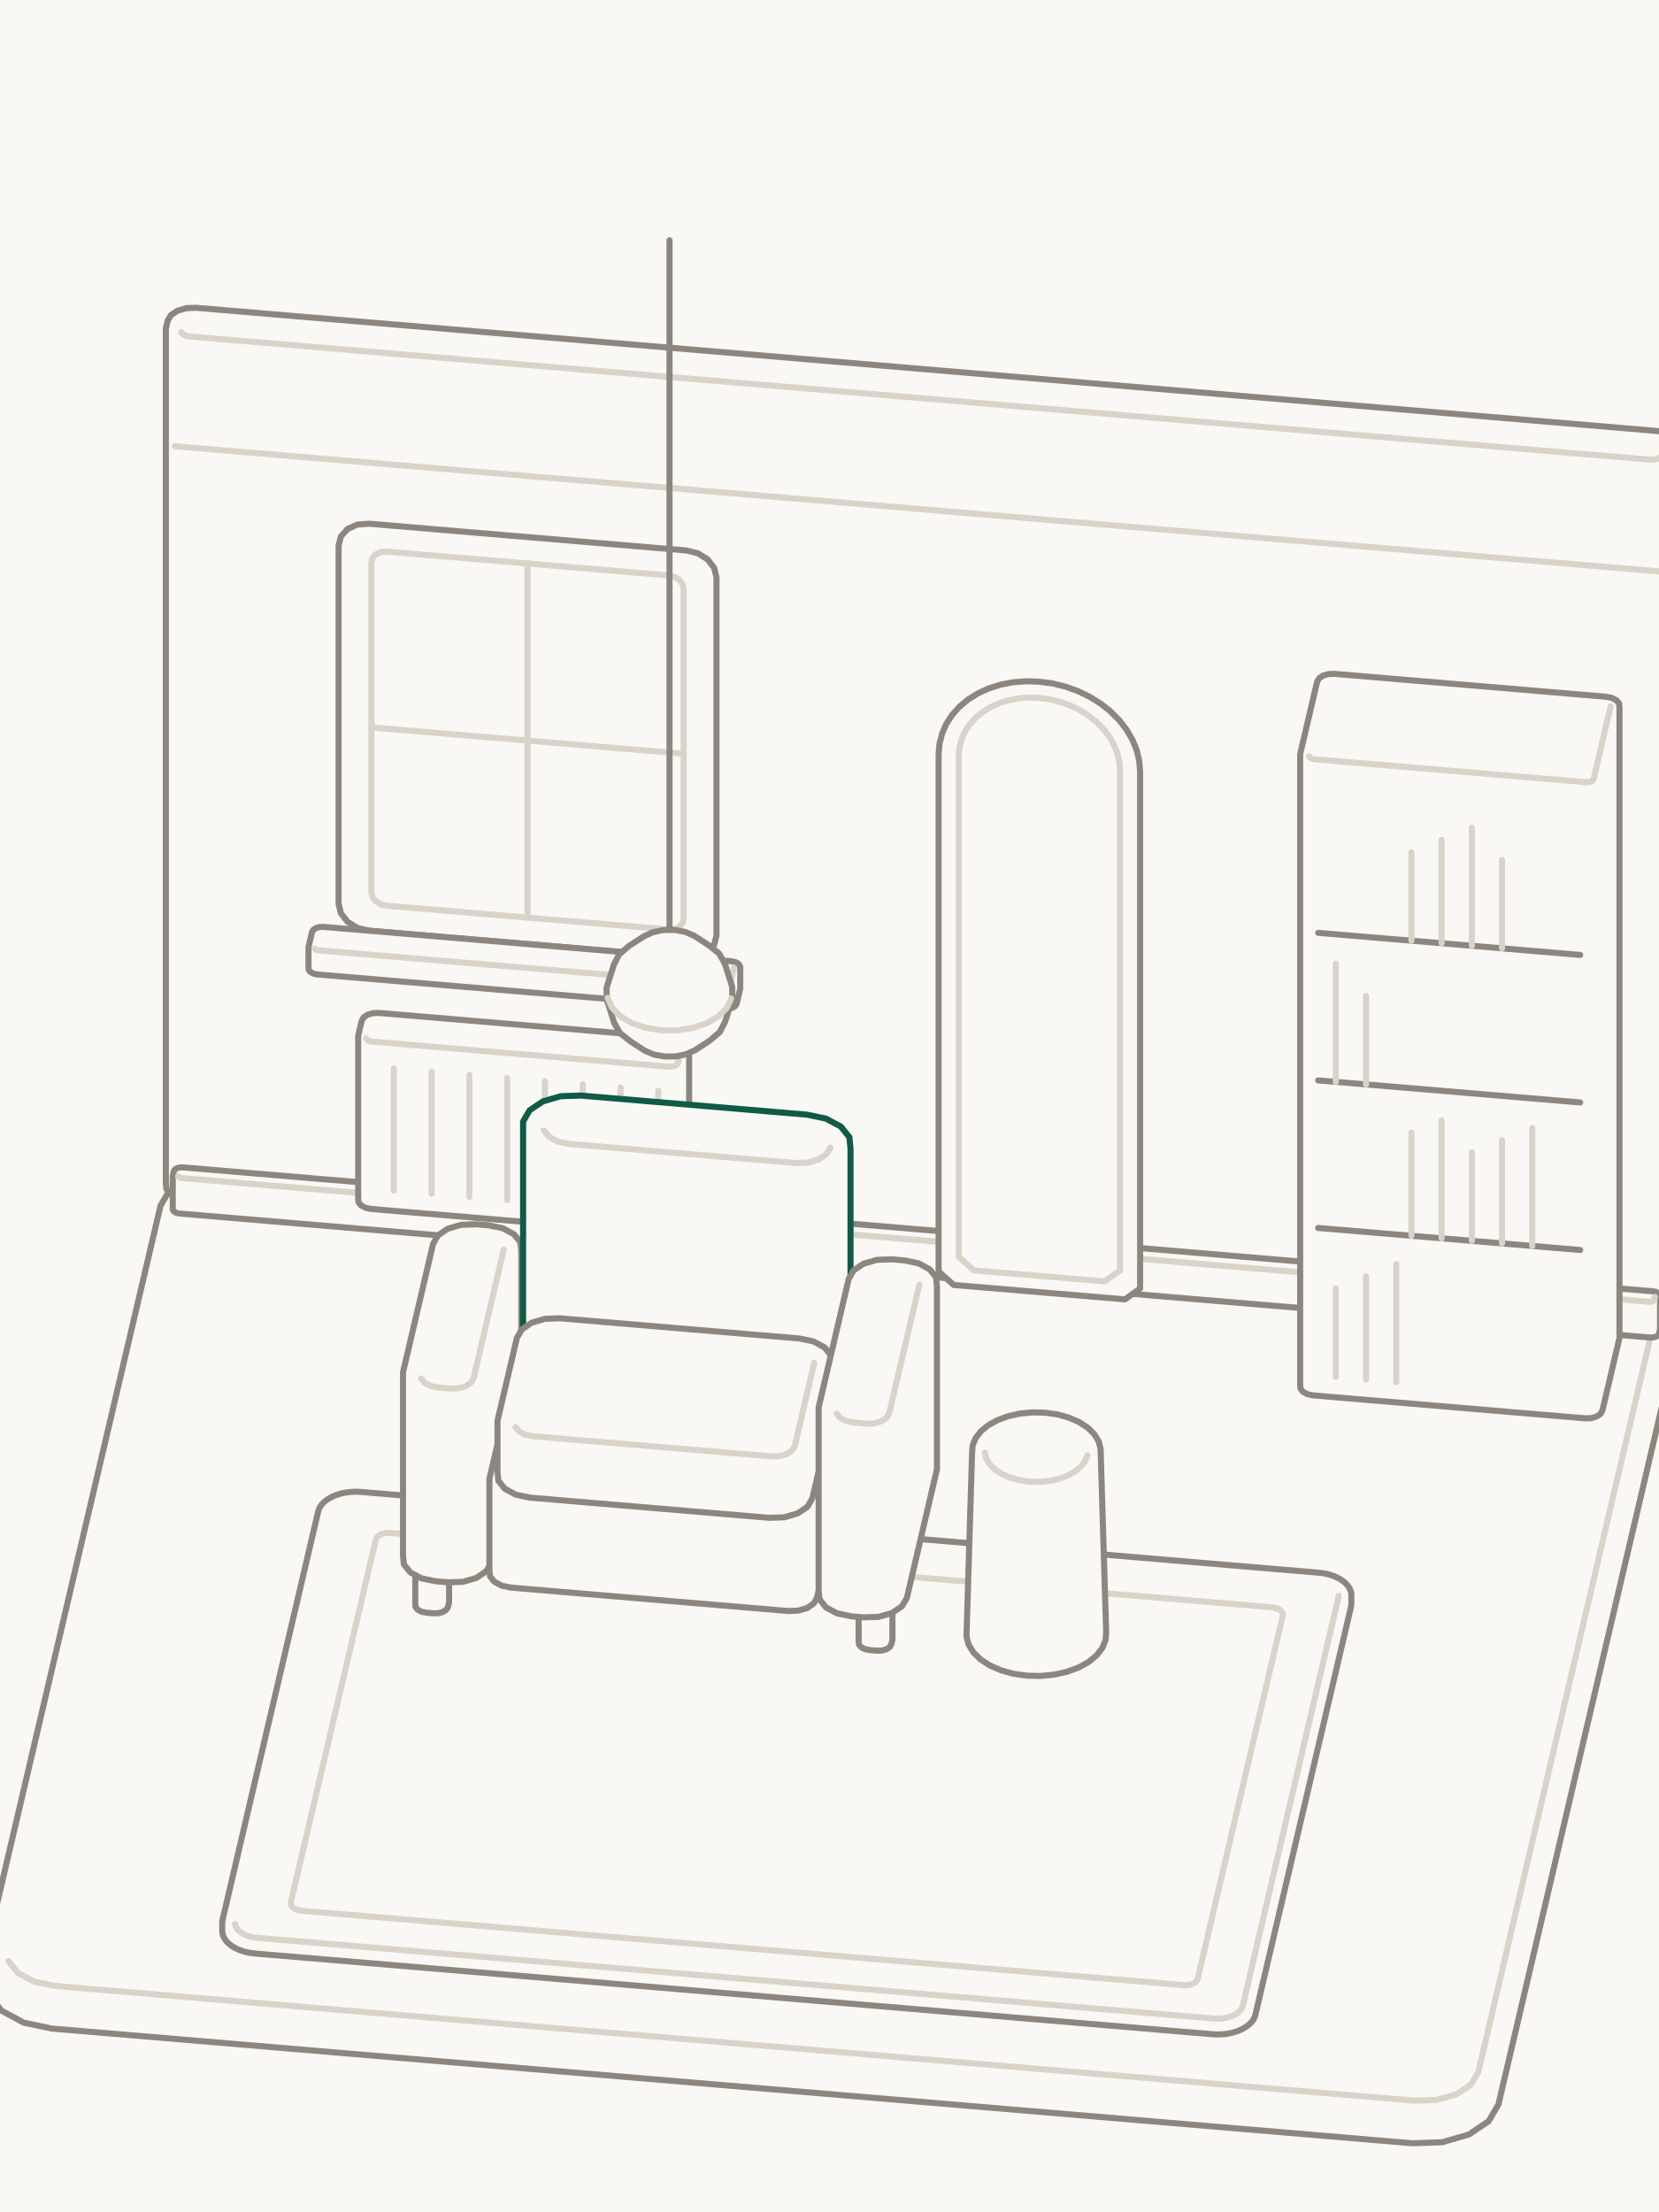
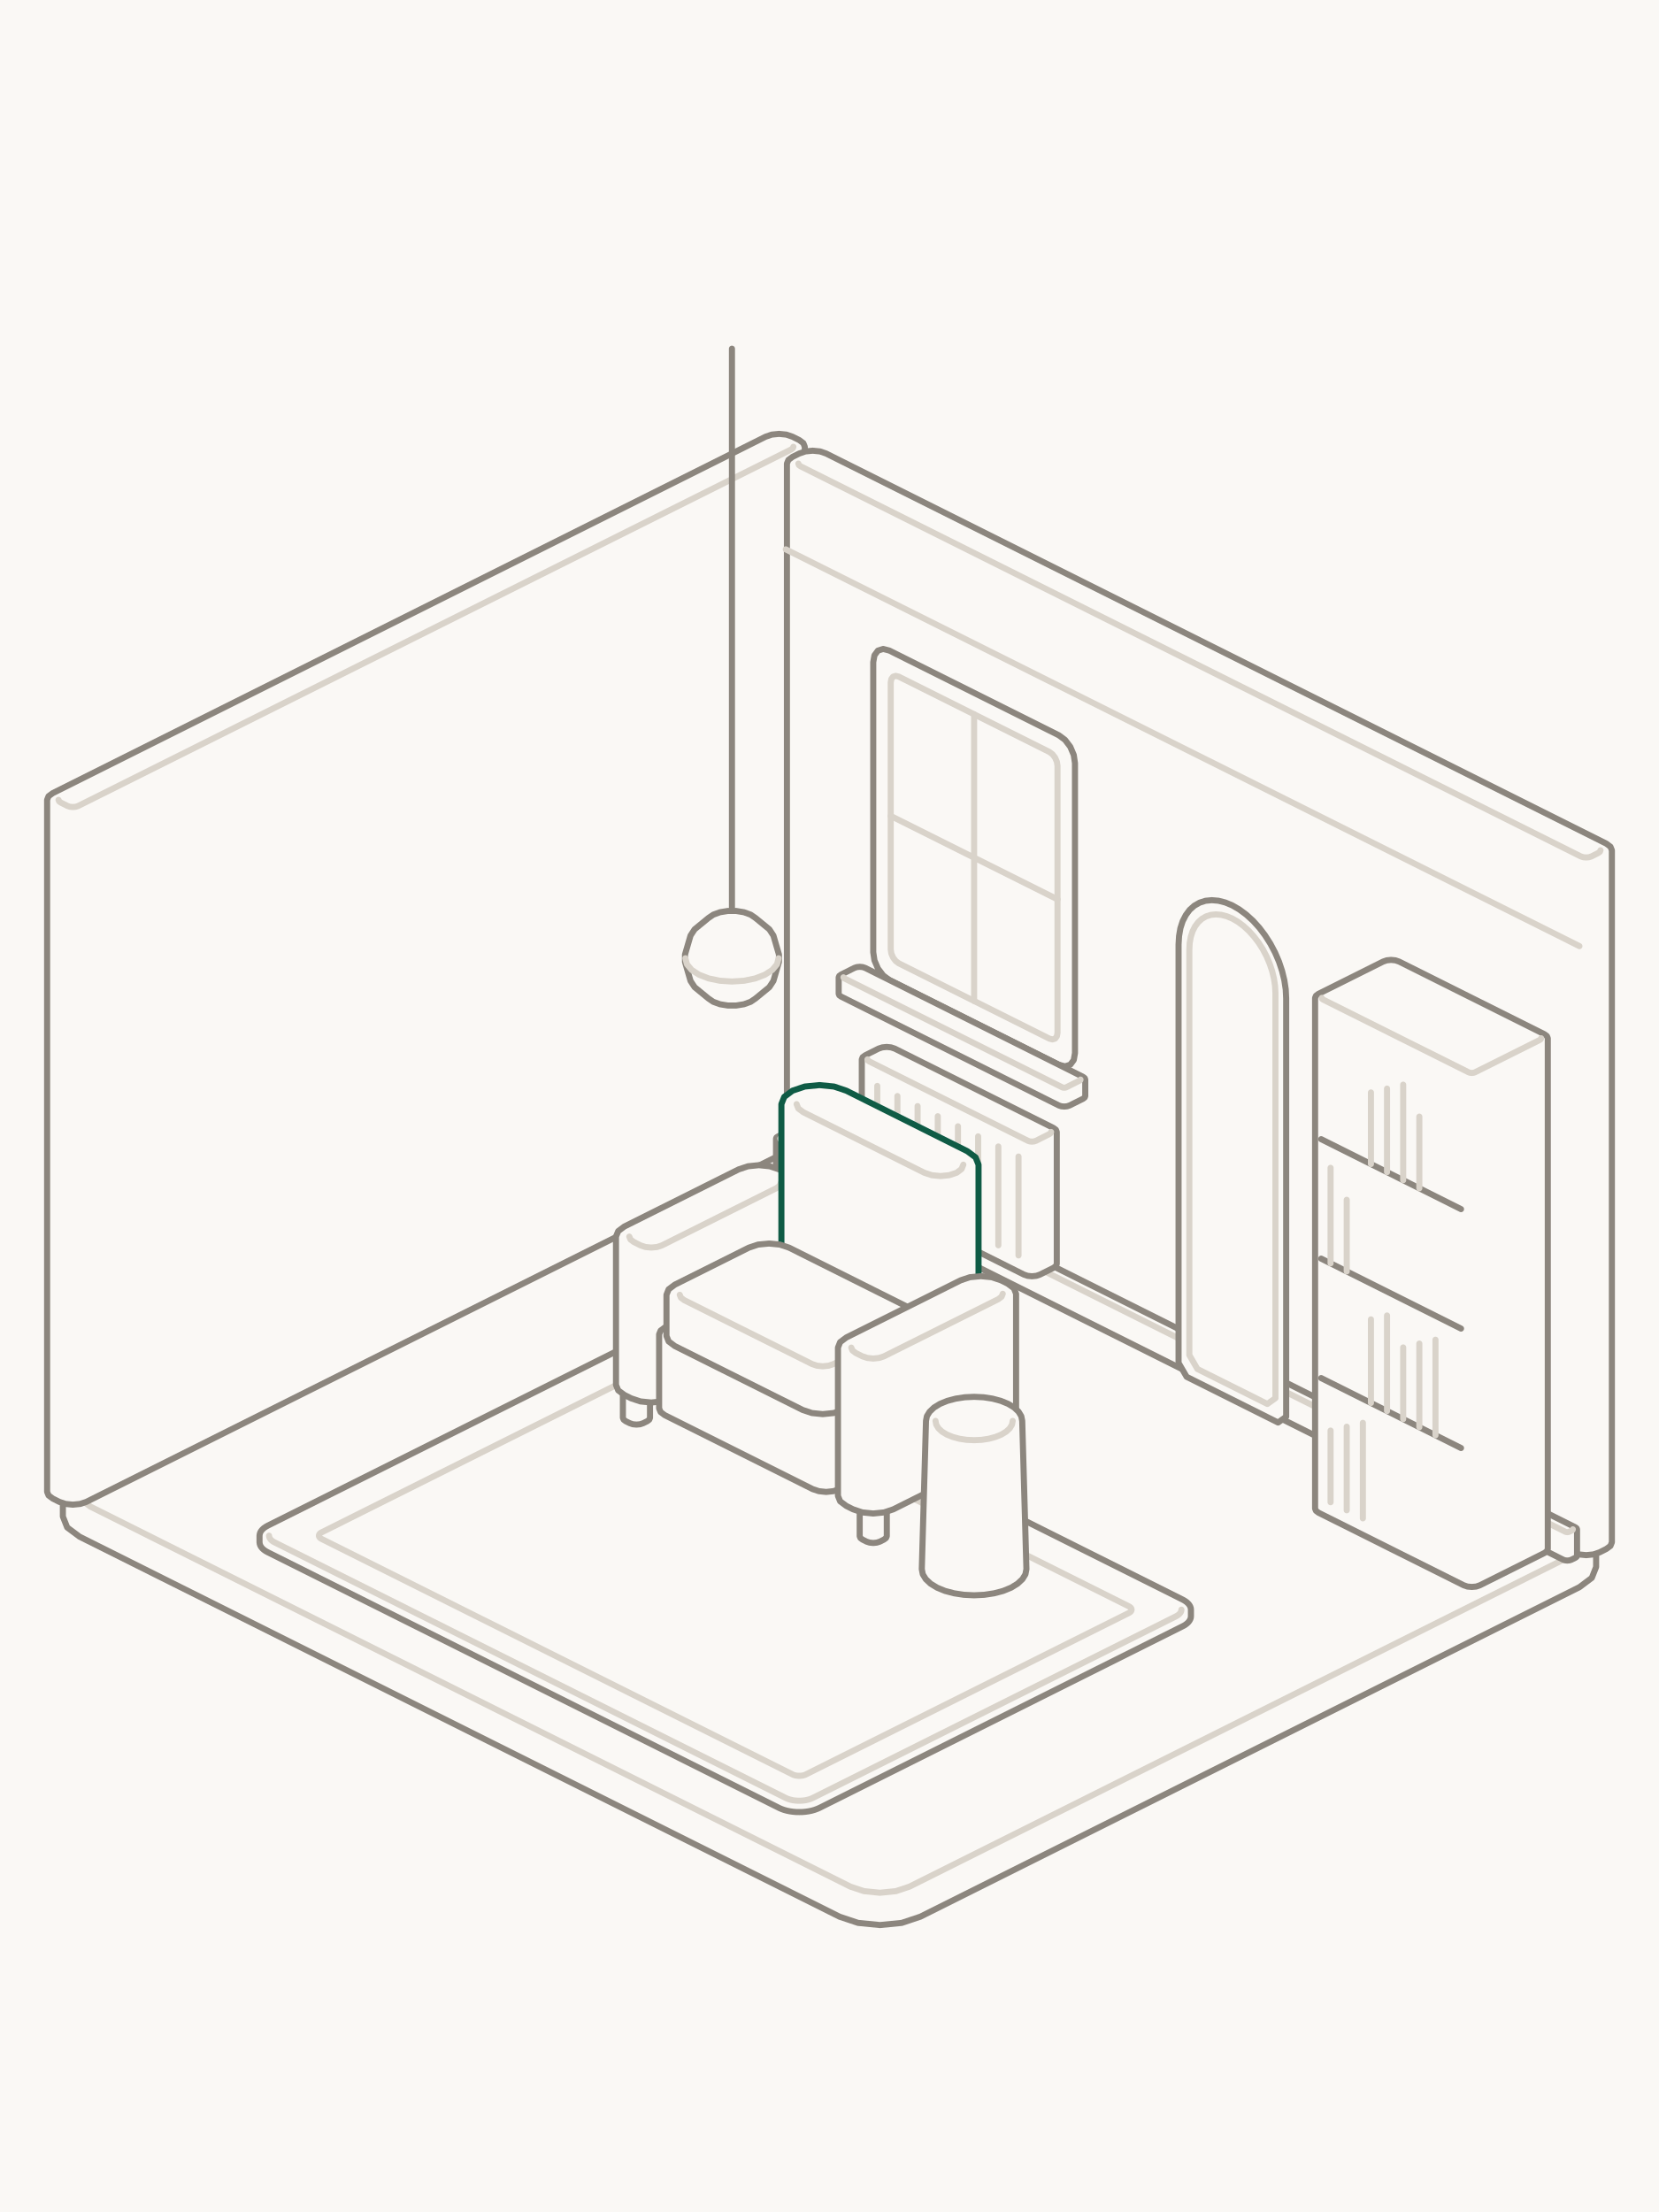
<svg xmlns="http://www.w3.org/2000/svg" viewBox="0 0 300 400" width="300" height="400">
  <rect width="300" height="400" fill="#FAF8F5" />
  <g stroke-width="1.1" stroke-linejoin="round" stroke-linecap="round">
-     <path d="M-2.34 351.96L29.03 218.03L30.8 214.98L34.39 212.57L39.24 211.17L44.61 210.99L290.6 231.73L295.68 232.79L299.7 234.95L302.04 237.86L302.34 241.08L302.34 246.6L270.97 380.53L269.2 383.58L265.61 385.99L260.76 387.39L255.39 387.57L9.4 366.83L4.32 365.77L0.3 363.61L-2.04 360.7L-2.34 357.48Z" fill="#FAF8F5" stroke="#8C867E" />
-     <path d="M298.7 240.77L267.33 374.7L266.03 376.93L263.4 378.7L259.84 379.73L255.9 379.87L9.92 359.12L6.19 358.34L3.24 356.76L1.53 354.63" fill="none" stroke="#D9D3CA" />
-     <path d="M29.99 59.37L30.31 58.01L30.9 56.99L32.1 56.19L33.71 55.72L35.5 55.66L299.71 77.94L301.4 78.29L302.74 79.01L303.52 79.98L303.62 81.06L303.62 235.62L303.3 236.98L302.71 238L301.52 238.8L299.9 239.27L298.11 239.33L33.9 217.05L32.21 216.7L30.87 215.98L30.09 215.01L29.99 213.93Z" fill="#FAF8F5" stroke="#8C867E" />
-     <path d="M300.89 80.82L300.57 82.19L300.33 82.6L299.85 82.92L299.21 83.11L298.49 83.13L34.29 60.85L33.61 60.71L33.07 60.42L32.76 60.04" fill="none" stroke="#D9D3CA" />
-     <path d="M31.63 80.7L300.38 103.36" fill="none" stroke="#D9D3CA" />
-     <path d="M31.24 212.61L31.43 211.79L31.61 211.49L31.97 211.25L32.45 211.11L32.99 211.09L299.02 233.52L299.53 233.63L299.93 233.84L300.16 234.13L300.19 234.45L300.19 240.34L300 241.16L299.82 241.47L299.46 241.71L298.98 241.85L298.44 241.87L32.42 219.44L31.91 219.33L31.51 219.11L31.27 218.82L31.24 218.5Z" fill="#FAF8F5" stroke="#8C867E" />
-     <path d="M299.25 234.51L299.12 235.06L299.03 235.21L298.85 235.33L298.61 235.4L298.34 235.41L32.77 213.02L32.52 212.97L32.32 212.86L32.2 212.71" fill="none" stroke="#D9D3CA" />
-     <path d="M129.56 104.41L129.15 102.69L127.96 101.16L126.19 100.05L124.1 99.54L66.7 94.7L64.61 94.86L62.84 95.67L61.65 97L61.23 98.65L61.23 163.42L61.65 165.15L62.84 166.68L64.61 167.79L66.7 168.3L124.1 173.14L126.19 172.98L127.96 172.17L129.15 170.84L129.56 169.18Z" fill="#FAF8F5" stroke="#8C867E" />
-     <path d="M123.64 106.49L123.43 105.63L122.84 104.86L121.95 104.31L120.91 104.05L69.89 99.75L68.84 99.83L67.96 100.23L67.36 100.9L67.16 101.73L67.16 161.34L67.36 162.21L67.96 162.97L68.84 163.53L69.89 163.78L120.91 168.08L121.95 168L122.84 167.6L123.43 166.93L123.64 166.11Z" fill="none" stroke="#D9D3CA" />
-     <path d="M95.4 165.93L95.4 101.9M67.16 131.54L123.64 136.3" fill="none" stroke="#D9D3CA" />
-     <path d="M55.78 171.28L56.42 168.55L56.66 168.14L57.14 167.82L57.78 167.63L58.5 167.61L132.3 173.83L132.97 173.97L133.51 174.26L133.82 174.65L133.86 175.08L133.86 178.76L133.22 181.49L132.99 181.9L132.51 182.22L131.86 182.4L131.14 182.43L57.35 176.21L56.67 176.06L56.14 175.78L55.82 175.39L55.78 174.96Z" fill="#FAF8F5" stroke="#8C867E" />
-     <path d="M132.72 174.98L132.08 177.71L131.99 177.87L131.82 177.99L131.57 178.06L131.3 178.07L57.51 171.84L57.25 171.79L57.05 171.68L56.94 171.54" fill="none" stroke="#D9D3CA" />
-     <path d="M64.77 187.31L65.41 184.58L65.76 183.97L66.48 183.49L67.45 183.21L68.52 183.17L122.27 187.7L123.29 187.92L124.09 188.35L124.56 188.93L124.62 189.57L124.62 219.01L123.98 221.75L123.63 222.36L122.91 222.84L121.94 223.12L120.87 223.16L67.11 218.62L66.1 218.41L65.29 217.98L64.83 217.4L64.77 216.75Z" fill="#FAF8F5" stroke="#8C867E" />
-     <path d="M123.26 189.46L122.62 192.19L122.44 192.5L122.08 192.74L121.6 192.88L121.06 192.9L67.31 188.36L66.8 188.26L66.4 188.04L66.16 187.75" fill="none" stroke="#D9D3CA" />
-     <path d="M71.21 215.29L71.21 193.21M78.05 215.87L78.05 193.79M84.88 216.44L84.88 194.36M91.71 217.02L91.71 194.94M98.55 217.59L98.55 195.51M105.38 218.17L105.38 196.09M112.21 218.75L112.21 196.67M119.04 219.32L119.04 197.24" fill="none" stroke="#D9D3CA" />
-     <path d="M172.46 232.36L203.44 234.97L206.17 232.99L206.17 139.52L206.01 137.59L205.55 135.66L204.78 133.77L203.73 131.96L202.4 130.24L200.83 128.66L199.04 127.24L197.06 126.01L194.92 124.97L192.66 124.16L190.33 123.59L187.95 123.27L185.57 123.19L183.23 123.37L180.98 123.8L178.84 124.47L176.86 125.37L175.06 126.49L173.49 127.81L172.17 129.29L171.11 130.93L170.35 132.69L169.88 134.54L169.73 136.45L169.73 229.92Z" fill="#FAF8F5" stroke="#8C867E" />
-     <path d="M176.11 229.72L199.79 231.72L202.53 229.74L202.53 139.21L202.4 137.67L202.03 136.12L201.42 134.61L200.57 133.16L199.51 131.79L198.26 130.53L196.82 129.39L195.24 128.4L193.53 127.58L191.72 126.93L189.85 126.47L187.95 126.21L186.05 126.15L184.18 126.29L182.37 126.64L180.66 127.17L179.08 127.89L177.64 128.79L176.38 129.84L175.32 131.03L174.48 132.34L173.87 133.75L173.5 135.23L173.37 136.76L173.37 227.28Z" fill="none" stroke="#D9D3CA" />
-     <path d="M235.11 136.38L238.18 123.26L238.54 122.65L239.26 122.17L240.23 121.89L241.3 121.85L290.5 126L291.51 126.22L292.32 126.65L292.79 127.23L292.85 127.87L292.85 241.95L289.77 255.07L289.42 255.68L288.7 256.16L287.73 256.45L286.66 256.48L237.46 252.33L236.44 252.12L235.64 251.69L235.17 251.11L235.11 250.46Z" fill="#FAF8F5" stroke="#8C867E" />
-     <path d="M291.25 127.74L288.18 140.86L288.03 141.11L287.73 141.31L287.33 141.43L286.88 141.45L237.68 137.3L237.26 137.21L236.93 137.03L236.73 136.79" fill="none" stroke="#D9D3CA" />
-     <path d="M238.37 222.05L285.75 226.04M238.37 195.37L285.75 199.36M238.37 168.69L285.75 172.68" fill="none" stroke="#8C867E" />
-     <path d="M241.56 249L241.56 232.99M247.03 249.46L247.03 230.78M252.49 249.92L252.49 228.58M255.23 223.47L255.23 204.8M260.69 223.93L260.69 202.59M266.16 224.39L266.16 208.39M271.62 224.85L271.62 206.18M277.09 225.32L277.09 203.97M241.56 195.64L241.56 174.29M247.03 196.1L247.03 180.09M255.23 170.11L255.23 154.1M260.69 170.57L260.69 151.9M266.16 171.03L266.16 149.69M271.62 171.49L271.62 155.49" fill="none" stroke="#D9D3CA" />
-     <path d="M40.19 347.57L40.26 347.11L57.54 273.32L57.69 272.86L57.93 272.42L58.24 271.99L58.63 271.59L59.1 271.22L59.63 270.89L60.22 270.59L60.86 270.33L61.55 270.11L62.27 269.95L63.02 269.83L63.79 269.77L64.56 269.75L65.33 269.79L238.43 284.39L239.19 284.48L239.93 284.62L240.64 284.81L241.3 285.04L241.92 285.32L242.48 285.64L242.98 286L243.41 286.38L243.77 286.8L244.05 287.23L244.24 287.68L244.35 288.14L244.37 288.6L244.37 290.07L244.31 290.54L227.02 364.33L226.87 364.79L226.64 365.23L226.32 365.65L225.93 366.05L225.46 366.42L224.93 366.76L224.34 367.06L223.7 367.32L223.01 367.53L222.29 367.7L221.54 367.82L220.77 367.88L220 367.89L219.23 367.85L46.13 353.26L45.37 353.17L44.63 353.03L43.93 352.84L43.26 352.6L42.64 352.32L42.08 352L41.58 351.65L41.15 351.26L40.79 350.85L40.52 350.42L40.32 349.97L40.21 349.51L40.19 349.05Z" fill="#FAF8F5" stroke="#8C867E" />
-     <path d="M242.07 288.56L242.03 288.87L224.74 362.67L224.64 362.97L224.49 363.27L224.28 363.55L224.01 363.82L223.7 364.06L223.35 364.29L222.96 364.49L222.53 364.66L222.07 364.8L221.59 364.91L221.09 364.99L220.58 365.03L220.06 365.04L219.55 365.02L46.45 350.42L45.94 350.36L45.45 350.27L44.98 350.14L44.54 349.98L44.12 349.8L43.75 349.58L43.41 349.35L43.13 349.09L42.89 348.82L42.71 348.53L42.58 348.23L42.51 347.92" fill="none" stroke="#D9D3CA" />
-     <path d="M216.59 357.8L216.54 357.95L216.46 358.1L216.36 358.24L216.23 358.37L216.07 358.5L215.9 358.61L215.7 358.71L215.48 358.8L215.26 358.87L215.01 358.92L214.77 358.96L214.51 358.98L214.25 358.99L213.99 358.97L54.56 345.53L54.31 345.5L54.06 345.45L53.83 345.39L53.61 345.31L53.4 345.22L53.21 345.11L53.04 344.99L52.9 344.87L52.78 344.73L52.69 344.58L52.63 344.43L52.59 344.28L52.58 344.13L52.6 343.97L67.97 278.38L68.02 278.22L68.1 278.08L68.2 277.94L68.33 277.8L68.49 277.68L68.67 277.57L68.86 277.47L69.08 277.38L69.31 277.31L69.55 277.25L69.8 277.21L70.05 277.19L70.31 277.19L70.57 277.2L230 290.65L230.25 290.68L230.5 290.72L230.73 290.79L230.96 290.86L231.16 290.96L231.35 291.06L231.52 291.18L231.66 291.31L231.78 291.45L231.87 291.59L231.94 291.74L231.97 291.9L231.98 292.05L231.96 292.2Z" fill="none" stroke="#D9D3CA" />
-     <path d="M81.05 257.29L81.24 256.47L81.54 255.96L82.14 255.56L82.95 255.32L83.84 255.29L85.21 255.41L86.06 255.58L86.73 255.94L87.12 256.43L87.17 256.97L87.17 264.33L86.97 265.15L86.68 265.65L86.08 266.06L85.27 266.29L84.38 266.32L83.01 266.21L82.16 266.03L81.49 265.67L81.1 265.18L81.05 264.65Z" fill="#FAF8F5" stroke="#8C867E" />
-     <path d="M86.26 256.89L86.06 257.71L85.89 258.01L85.53 258.25L85.04 258.4L84.5 258.41L83.14 258.3L82.63 258.19L82.23 257.98L81.99 257.69" fill="none" stroke="#D9D3CA" />
-     <path d="M161.22 264.05L161.42 263.23L161.71 262.72L162.31 262.32L163.12 262.08L164.01 262.05L165.38 262.17L166.23 262.35L166.9 262.7L167.29 263.19L167.34 263.73L167.34 271.09L167.15 271.91L166.85 272.41L166.25 272.82L165.44 273.05L164.55 273.08L163.18 272.97L162.33 272.79L161.67 272.43L161.28 271.94L161.22 271.41Z" fill="#FAF8F5" stroke="#8C867E" />
-     <path d="M166.43 263.65L166.24 264.47L166.06 264.77L165.7 265.02L165.21 265.16L164.68 265.17L163.31 265.06L162.8 264.95L162.4 264.74L162.17 264.45" fill="none" stroke="#D9D3CA" />
-     <path d="M75.1 282.7L75.29 281.88L75.59 281.38L76.18 280.97L76.99 280.74L77.89 280.71L79.25 280.83L80.1 281L80.77 281.36L81.16 281.85L81.21 282.38L81.21 289.74L81.02 290.56L80.72 291.07L80.13 291.47L79.32 291.71L78.42 291.74L77.06 291.62L76.21 291.45L75.54 291.09L75.15 290.6L75.1 290.06Z" fill="#FAF8F5" stroke="#8C867E" />
-     <path d="M80.3 282.31L80.11 283.13L79.93 283.43L79.57 283.67L79.09 283.81L78.55 283.83L77.18 283.72L76.68 283.61L76.27 283.39L76.04 283.1" fill="none" stroke="#D9D3CA" />
-     <path d="M155.27 289.47L155.46 288.65L155.76 288.14L156.36 287.74L157.16 287.5L158.06 287.47L159.43 287.59L160.27 287.76L160.94 288.12L161.33 288.61L161.38 289.14L161.38 296.5L161.19 297.32L160.9 297.83L160.3 298.23L159.49 298.47L158.59 298.5L157.23 298.38L156.38 298.21L155.71 297.85L155.32 297.36L155.27 296.83Z" fill="#FAF8F5" stroke="#8C867E" />
-     <path d="M160.47 289.07L160.28 289.89L160.1 290.19L159.75 290.43L159.26 290.57L158.72 290.59L157.36 290.48L156.85 290.37L156.45 290.16L156.21 289.86" fill="none" stroke="#D9D3CA" />
-     <path d="M72.88 248.14L78.32 224.91L79.21 223.39L81 222.18L83.43 221.48L86.12 221.39L88.39 221.58L90.94 222.11L92.94 223.19L94.11 224.64L94.27 226.26L94.27 259.38L88.82 282.61L87.94 284.13L86.14 285.34L83.72 286.04L81.03 286.13L78.75 285.94L76.21 285.41L74.2 284.33L73.03 282.88L72.88 281.26Z" fill="#FAF8F5" stroke="#8C867E" />
-     <path d="M91.08 225.99L85.64 249.22L85.16 250.03L84.21 250.68L82.91 251.05L81.48 251.1L79.2 250.91L77.85 250.62L76.78 250.05L76.15 249.27" fill="none" stroke="#D9D3CA" />
-     <path d="M88.5 267.41L94.59 241.45L95.18 240.43L96.37 239.63L97.99 239.16L99.78 239.1L149.89 243.33L151.58 243.68L152.92 244.4L153.7 245.37L153.8 246.44L153.8 263L147.72 288.97L147.13 289.98L145.94 290.79L144.32 291.26L142.53 291.32L92.42 287.09L90.72 286.74L89.39 286.02L88.61 285.05L88.5 283.97Z" fill="#FAF8F5" stroke="#8C867E" />
-     <path d="M151.53 246.25L145.44 272.22L145.15 272.72L144.55 273.13L143.74 273.36L142.85 273.39L92.74 269.17L91.89 268.99L91.22 268.63L90.83 268.14" fill="none" stroke="#D9D3CA" />
-     <path d="M94.59 202.81L95.77 200.78L98.16 199.17L101.39 198.23L104.98 198.11L145.97 201.57L149.36 202.28L152.04 203.71L153.6 205.65L153.8 207.8L153.8 246.44L152.62 248.48L150.23 250.08L147 251.02L143.41 251.14L102.42 247.68L99.03 246.97L96.35 245.54L94.79 243.6L94.59 241.45Z" fill="#FAF8F5" stroke="#0F5B45" />
-     <path d="M150.16 207.5L150.16 207.5L149.45 208.72L148.02 209.68L146.08 210.24L143.93 210.31L102.93 206.86L100.9 206.43L99.29 205.57L98.35 204.41" fill="none" stroke="#D9D3CA" />
-     <path d="M89.96 256.94L93.48 241.91L94.37 240.39L96.16 239.18L98.59 238.48L101.28 238.39L144.55 242.04L147.09 242.57L149.1 243.65L150.27 245.1L150.42 246.71L150.42 255.91L146.9 270.95L146.02 272.47L144.22 273.68L141.8 274.38L139.11 274.47L95.84 270.82L93.29 270.29L91.29 269.21L90.12 267.76L89.96 266.14Z" fill="#FAF8F5" stroke="#8C867E" />
-     <path d="M147.24 246.44L143.72 261.48L143.24 262.29L142.29 262.93L140.99 263.31L139.56 263.36L96.28 259.71L94.93 259.42L93.86 258.85L93.23 258.07" fill="none" stroke="#D9D3CA" />
-     <path d="M148.04 254.48L153.48 231.25L154.37 229.72L156.16 228.52L158.59 227.82L161.28 227.73L163.55 227.92L166.1 228.45L168.11 229.53L169.27 230.98L169.43 232.59L169.43 265.71L163.99 288.95L163.1 290.47L161.31 291.68L158.88 292.38L156.19 292.47L153.92 292.28L151.37 291.74L149.36 290.67L148.2 289.21L148.04 287.6Z" fill="#FAF8F5" stroke="#8C867E" />
-     <path d="M166.24 232.33L160.8 255.56L160.32 256.37L159.37 257.01L158.07 257.39L156.64 257.44L154.36 257.24L153.01 256.96L151.94 256.39L151.31 255.61" fill="none" stroke="#D9D3CA" />
-     <path d="M174.77 295.92L175.78 262.77L175.88 261.4L176.41 260.07L177.37 258.83L178.72 257.72L180.4 256.8L182.35 256.08L184.49 255.61L186.74 255.4L189.02 255.46L191.24 255.78L193.31 256.36L195.15 257.16L196.7 258.17L197.88 259.34L198.67 260.62L199.02 261.98L200.03 295.06L199.93 296.55L199.34 298L198.3 299.35L196.84 300.55L195.02 301.55L192.9 302.33L190.57 302.84L188.12 303.07L185.64 303.01L183.23 302.66L180.98 302.03L178.98 301.16L177.3 300.06L176.01 298.79L175.16 297.39Z" fill="#FAF8F5" stroke="#8C867E" />
-     <path d="M196.65 263.15L196.22 264.22L195.45 265.22L194.37 266.1L193.02 266.85L191.46 267.42L189.74 267.8L187.93 267.97L186.1 267.92L184.32 267.66L182.66 267.2L181.18 266.55L179.94 265.75L178.99 264.81L178.36 263.78L178.08 262.69" fill="none" stroke="#D9D3CA" />
-     <path d="M121.07 170.41L121.07 43.45" fill="none" stroke="#8C867E" />
-     <path d="M109.68 178.65L111.02 174.42L111.95 172.6L113.77 171.04L116.47 169.3L118.07 168.57L119.96 168.18L121.96 168.16L123.87 168.51L125.51 169.2L128.11 170.89L130.02 172.41L131.06 174.21L132.39 178.41L132.46 180.57L131.11 184.79L130.18 186.61L128.36 188.17L125.66 189.92L124.07 190.64L122.18 191.03L120.18 191.05L118.27 190.7L116.63 190.02L114.02 188.32L112.11 186.8L111.08 185L109.74 180.81Z" fill="#FAF8F5" stroke="#8C867E" />
-     <path d="M132.23 180.55L131.44 182.25L129.95 183.77L127.85 185.01L125.29 185.88L122.44 186.32L119.5 186.3L116.66 185.83L114.13 184.94L112.07 183.68L110.62 182.14L109.88 180.43" fill="none" stroke="#D9D3CA" />
+     <path d="M11.37 269.77L12.15 267.79L14.39 266.12L133.58 206.52L136.93 205.4L140.88 205.01L144.83 205.4L148.18 206.52L285.61 275.24L287.85 276.91L288.63 278.89L288.63 283.36L287.85 285.33L285.61 287.01L166.42 346.6L163.07 347.72L159.12 348.11L155.17 347.72L151.82 346.6L14.39 277.88L12.15 276.21L11.37 274.24Z" fill="#FAF8F5" stroke="#8C867E" />
+     <path d="M285.88 278.89L285.3 280.34L283.66 281.56L164.47 341.16L162.02 341.98L159.12 342.27L156.23 341.98L153.77 341.16L16.34 272.44L14.7 271.21L14.12 269.77" fill="none" stroke="#D9D3CA" />
+     <path d="M8.52 144.64L8.78 143.98L9.53 143.43L138.45 78.97L139.56 78.59L140.88 78.46L142.19 78.59L143.31 78.97L144.53 79.58L145.27 80.13L145.53 80.79L145.53 205.91L145.27 206.57L144.53 207.13L15.61 271.59L14.49 271.96L13.17 272.09L11.86 271.96L10.74 271.59L9.53 270.98L8.78 270.42L8.52 269.77Z" fill="#FAF8F5" stroke="#8C867E" />
+     <path d="M143.47 80.79L143.37 81.05L143.07 81.28L14.15 145.74L13.7 145.89L13.17 145.94L12.65 145.89L12.2 145.74L10.99 145.13L10.69 144.91L10.58 144.64" fill="none" stroke="#D9D3CA" />
+     <path d="M142.3 83.83L142.57 83.17L143.31 82.62L144.53 82.01L145.64 81.63L146.96 81.5L148.28 81.63L149.39 82.01L290.47 152.55L291.22 153.11L291.48 153.76L291.48 278.89L291.22 279.55L290.47 280.1L289.26 280.71L288.14 281.09L286.83 281.22L285.51 281.09L284.39 280.71L143.31 210.17L142.57 209.61L142.3 208.96Z" fill="#FAF8F5" stroke="#8C867E" />
+     <path d="M289.42 153.76L289.31 154.03L289.01 154.25L287.8 154.86L287.35 155.01L286.83 155.06L286.3 155.01L285.85 154.86L144.77 84.32L144.47 84.1L144.37 83.83" fill="none" stroke="#D9D3CA" />
+     <path d="M142.09 99.34L285.61 171.09" fill="none" stroke="#D9D3CA" />
+     <path d="M140.33 205.89L140.41 205.69L140.64 205.53L141.36 205.16L141.7 205.05L142.09 205.01L142.49 205.05L142.82 205.16L284.88 276.19L285.1 276.36L285.18 276.55L285.18 281.32L285.1 281.52L284.88 281.69L284.15 282.05L283.81 282.16L283.42 282.2L283.02 282.16L282.69 282.05L140.64 211.02L140.41 210.86L140.33 210.66Z" fill="#FAF8F5" stroke="#8C867E" />
+     <path d="M284.42 276.55L284.38 276.65L284.27 276.74L283.78 276.98L283.62 277.04L283.42 277.06L283.22 277.04L283.05 276.98L141.24 206.07L141.13 205.99L141.09 205.89" fill="none" stroke="#D9D3CA" />
+     <path d="M194.39 138L194.17 136.52L193.54 135.04L192.59 133.79L191.47 132.96L160.82 117.64L159.71 117.35L158.76 117.65L158.13 118.5L157.91 119.75L157.91 172.19L158.13 173.67L158.76 175.14L159.71 176.39L160.82 177.22L191.47 192.54L192.59 192.83L193.54 192.53L194.17 191.69L194.39 190.43Z" fill="#FAF8F5" stroke="#8C867E" />
+     <path d="M191.23 138.5L191.12 137.76L190.8 137.02L190.33 136.4L189.77 135.98L162.53 122.36L161.97 122.22L161.5 122.37L161.18 122.79L161.07 123.42L161.07 171.68L161.18 172.42L161.5 173.16L161.97 173.78L162.53 174.2L189.77 187.82L190.33 187.96L190.8 187.81L191.12 187.39L191.23 186.76Z" fill="none" stroke="#D9D3CA" />
+     <path d="M176.15 181.01L176.15 129.17M161.07 147.55L191.23 162.63" fill="none" stroke="#D9D3CA" />
+     <path d="M151.66 176.73L151.77 176.47L152.07 176.25L154.5 175.03L154.95 174.88L155.47 174.83L156 174.88L156.45 175.03L195.85 194.73L196.15 194.96L196.25 195.22L196.25 198.2L196.15 198.46L195.85 198.69L193.42 199.9L192.97 200.05L192.45 200.1L191.92 200.05L191.47 199.9L152.07 180.2L151.77 179.98L151.66 179.71Z" fill="#FAF8F5" stroke="#8C867E" />
+     <path d="M195.39 195.22L195.36 195.32L195.24 195.4L192.81 196.62L192.64 196.68L192.45 196.69L192.25 196.68L192.08 196.62L152.68 176.92L152.56 176.83L152.52 176.73" fill="none" stroke="#D9D3CA" />
+     <path d="M155.84 191.57L156 191.17L156.45 190.84L158.88 189.62L159.55 189.4L160.34 189.32L161.13 189.4L161.8 189.62L190.5 203.97L190.95 204.31L191.1 204.7L191.1 228.54L190.95 228.93L190.5 229.27L188.07 230.48L187.4 230.71L186.61 230.79L185.82 230.71L185.15 230.48L156.45 216.13L156 215.8L155.84 215.4Z" fill="#FAF8F5" stroke="#8C867E" />
+     <path d="M190.07 204.7L189.99 204.9L189.77 205.07L187.34 206.29L187 206.4L186.61 206.44L186.21 206.4L185.88 206.29L157.18 191.93L156.95 191.77L156.87 191.57" fill="none" stroke="#D9D3CA" />
+     <path d="M158.64 214.25L158.64 196.37M162.28 216.07L162.28 198.2M165.93 217.9L165.93 200.02M169.58 219.72L169.58 201.85M173.23 221.55L173.23 203.67M176.88 223.37L176.88 205.49M180.53 225.19L180.53 207.32M184.18 227.02L184.18 209.14" fill="none" stroke="#D9D3CA" />
+     <path d="M214.58 248.97L231.12 257.24L232.58 256.18L232.58 180.51L232.5 178.91L232.25 177.26L231.84 175.58L231.28 173.9L230.57 172.25L229.73 170.66L228.77 169.15L227.72 167.76L226.58 166.5L225.37 165.4L224.12 164.47L222.85 163.73L221.58 163.2L220.33 162.88L219.13 162.78L217.99 162.89L216.93 163.23L215.97 163.78L215.13 164.53L214.43 165.48L213.86 166.59L213.45 167.86L213.21 169.27L213.12 170.78L213.12 246.45Z" fill="#FAF8F5" stroke="#8C867E" />
+     <path d="M216.53 247.56L229.18 253.88L230.64 252.83L230.64 179.54L230.57 178.26L230.37 176.94L230.04 175.59L229.59 174.25L229.03 172.93L228.36 171.66L227.59 170.45L226.74 169.34L225.83 168.33L224.87 167.45L223.87 166.7L222.85 166.11L221.84 165.69L220.84 165.43L219.87 165.35L218.96 165.44L218.11 165.71L217.35 166.15L216.68 166.76L216.11 167.51L215.66 168.4L215.33 169.42L215.13 170.54L215.07 171.75L215.07 245.04Z" fill="none" stroke="#D9D3CA" />
+     <path d="M237.81 180.45L237.97 180.06L238.42 179.72L250.1 173.89L250.76 173.66L251.55 173.58L252.34 173.66L253.01 173.89L279.28 187.02L279.73 187.36L279.89 187.75L279.89 280.1L279.73 280.5L279.28 280.83L267.61 286.67L266.94 286.9L266.15 286.97L265.36 286.9L264.69 286.67L238.42 273.54L237.97 273.2L237.81 272.81Z" fill="#FAF8F5" stroke="#8C867E" />
+     <path d="M278.69 187.75L278.62 187.92L278.43 188.06L266.76 193.89L266.48 193.99L266.15 194.02L265.82 193.99L265.54 193.89L239.27 180.76L239.08 180.62L239.02 180.45" fill="none" stroke="#D9D3CA" />
+     <path d="M238.91 249.2L264.2 261.85M238.91 227.6L264.2 240.25M238.91 206L264.2 218.65" fill="none" stroke="#8C867E" />
+     <path d="M240.61 271.65L240.61 258.69M243.53 273.11L243.53 257.99M246.45 274.57L246.45 257.29M247.91 253.7L247.91 238.58M250.82 255.16L250.82 237.88M253.74 256.62L253.74 243.66M256.66 258.08L256.66 242.96M259.58 259.54L259.58 242.26M240.61 228.45L240.61 211.18M243.53 229.91L243.53 216.96M247.91 210.5L247.91 197.55M250.82 211.96L250.82 196.85M253.74 213.42L253.74 196.14M256.66 214.88L256.66 201.92" fill="none" stroke="#D9D3CA" />
+     <path d="M46.93 277.7L46.97 277.41L47.06 277.12L47.22 276.84L47.44 276.58L47.72 276.32L48.06 276.09L48.45 275.87L114.12 243.03L114.55 242.84L115.02 242.67L115.53 242.53L116.07 242.42L116.62 242.34L117.19 242.29L117.77 242.28L118.35 242.29L118.92 242.34L119.47 242.42L120.01 242.53L120.52 242.67L120.99 242.84L121.42 243.03L213.85 289.25L214.24 289.47L214.57 289.7L214.85 289.96L215.07 290.22L215.23 290.5L215.33 290.79L215.36 291.07L215.36 292.27L215.33 292.56L215.23 292.84L215.07 293.12L214.85 293.39L214.57 293.64L214.24 293.88L213.85 294.09L148.18 326.93L147.74 327.12L147.27 327.29L146.77 327.43L146.23 327.54L145.68 327.62L145.1 327.67L144.53 327.68L143.95 327.67L143.38 327.62L142.82 327.54L142.29 327.43L141.78 327.29L141.31 327.12L140.88 326.93L48.45 280.71L48.06 280.5L47.72 280.26L47.44 280.01L47.22 279.74L47.06 279.46L46.97 279.18L46.93 278.89Z" fill="#FAF8F5" stroke="#8C867E" />
+     <path d="M213.64 291.07L213.62 291.27L213.56 291.46L213.45 291.64L213.3 291.82L213.12 291.99L212.89 292.15L212.64 292.29L146.96 325.13L146.67 325.26L146.36 325.37L146.02 325.46L145.66 325.54L145.29 325.59L144.91 325.62L144.53 325.63L144.14 325.62L143.76 325.59L143.39 325.54L143.03 325.46L142.7 325.37L142.38 325.26L142.09 325.13L49.66 278.91L49.4 278.77L49.18 278.61L48.99 278.44L48.85 278.26L48.74 278.08L48.68 277.89L48.65 277.7" fill="none" stroke="#D9D3CA" />
+     <path d="M145.74 320.87L145.6 320.94L145.44 320.99L145.27 321.04L145.1 321.08L144.91 321.1L144.72 321.12L144.53 321.12L144.33 321.12L144.14 321.1L143.96 321.08L143.78 321.04L143.61 320.99L143.45 320.94L143.31 320.87L58.18 278.3L58.05 278.23L57.93 278.15L57.84 278.07L57.77 277.98L57.71 277.89L57.68 277.79L57.67 277.7L57.68 277.6L57.71 277.51L57.77 277.41L57.84 277.32L57.93 277.24L58.05 277.16L58.18 277.09L116.55 247.9L116.7 247.83L116.85 247.78L117.02 247.73L117.2 247.7L117.39 247.67L117.58 247.65L117.77 247.65L117.96 247.65L118.15 247.67L118.34 247.7L118.52 247.73L118.69 247.78L118.84 247.83L118.99 247.9L204.12 290.47L204.25 290.54L204.36 290.62L204.46 290.7L204.53 290.79L204.58 290.88L204.61 290.98L204.63 291.07L204.61 291.17L204.58 291.27L204.53 291.36L204.46 291.45L204.36 291.53L204.25 291.61L204.12 291.68Z" fill="none" stroke="#D9D3CA" />
+     <path d="M135.27 239.12L135.4 238.79L135.77 238.51L136.5 238.15L137.06 237.96L137.72 237.89L138.37 237.96L138.93 238.15L139.66 238.51L140.03 238.79L140.17 239.12L140.17 245.08L140.03 245.41L139.66 245.69L138.93 246.05L138.37 246.24L137.72 246.3L137.06 246.24L136.5 246.05L135.77 245.69L135.4 245.41L135.27 245.08Z" fill="#FAF8F5" stroke="#8C867E" />
+     <path d="M139.48 239.12L139.4 239.32L139.18 239.48L138.45 239.85L138.11 239.96L137.72 240L137.32 239.96L136.99 239.85L136.26 239.48L136.03 239.32L135.95 239.12" fill="none" stroke="#D9D3CA" />
+     <path d="M178.08 260.52L178.21 260.2L178.58 259.92L179.31 259.55L179.87 259.37L180.53 259.3L181.19 259.37L181.74 259.55L182.47 259.92L182.85 260.2L182.98 260.52L182.98 266.48L182.85 266.81L182.47 267.09L181.74 267.46L181.19 267.64L180.53 267.71L179.87 267.64L179.31 267.46L178.58 267.09L178.21 266.81L178.08 266.48Z" fill="#FAF8F5" stroke="#8C867E" />
+     <path d="M182.29 260.52L182.21 260.72L181.99 260.89L181.26 261.25L180.92 261.37L180.53 261.41L180.13 261.37L179.8 261.25L179.07 260.89L178.84 260.72L178.77 260.52" fill="none" stroke="#D9D3CA" />
+     <path d="M112.64 250.43L112.78 250.1L113.15 249.82L113.88 249.46L114.44 249.27L115.09 249.2L115.75 249.27L116.31 249.46L117.04 249.82L117.41 250.1L117.54 250.43L117.54 256.39L117.41 256.72L117.04 257L116.31 257.36L115.75 257.55L115.09 257.61L114.44 257.55L113.88 257.36L113.15 257L112.78 256.72L112.64 256.39Z" fill="#FAF8F5" stroke="#8C867E" />
+     <path d="M116.86 250.43L116.78 250.63L116.55 250.79L115.82 251.16L115.49 251.27L115.09 251.31L114.7 251.27L114.36 251.16L113.63 250.79L113.41 250.63L113.33 250.43" fill="none" stroke="#D9D3CA" />
+     <path d="M155.46 271.84L155.59 271.51L155.96 271.23L156.69 270.86L157.25 270.68L157.91 270.61L158.56 270.68L159.12 270.86L159.85 271.23L160.22 271.51L160.36 271.84L160.36 277.79L160.22 278.12L159.85 278.4L159.12 278.77L158.56 278.95L157.91 279.02L157.25 278.95L156.69 278.77L155.96 278.4L155.59 278.12L155.46 277.79Z" fill="#FAF8F5" stroke="#8C867E" />
+     <path d="M159.67 271.84L159.59 272.03L159.36 272.2L158.64 272.57L158.3 272.68L157.91 272.72L157.51 272.68L157.18 272.57L156.45 272.2L156.22 272.03L156.14 271.84" fill="none" stroke="#D9D3CA" />
+     <path d="M111.39 223.62L111.79 222.63L112.91 221.79L133.58 211.46L135.26 210.9L137.23 210.7L139.2 210.9L140.88 211.46L142.09 212.06L143.21 212.9L143.61 213.89L143.61 240.7L143.21 241.69L142.09 242.52L121.42 252.86L119.74 253.42L117.77 253.62L115.8 253.42L114.12 252.86L112.91 252.25L111.79 251.42L111.39 250.43Z" fill="#FAF8F5" stroke="#8C867E" />
+     <path d="M141.2 213.89L140.99 214.41L140.39 214.86L119.72 225.2L118.82 225.5L117.77 225.6L116.72 225.5L115.82 225.2L114.61 224.59L114.01 224.14L113.8 223.62" fill="none" stroke="#D9D3CA" />
+     <path d="M119.19 241.28L119.46 240.62L120.2 240.06L143.31 228.51L144.43 228.14L145.74 228.01L147.06 228.14L148.18 228.51L174.93 241.89L175.68 242.45L175.94 243.1L175.94 256.51L175.68 257.17L174.93 257.73L151.82 269.28L150.71 269.65L149.39 269.79L148.08 269.65L146.96 269.28L120.2 255.9L119.46 255.34L119.19 254.69Z" fill="#FAF8F5" stroke="#8C867E" />
+     <path d="M174.22 243.1L174.09 243.43L173.72 243.71L150.61 255.27L150.05 255.45L149.39 255.52L148.73 255.45L148.18 255.27L121.42 241.89L121.05 241.61L120.91 241.28" fill="none" stroke="#D9D3CA" />
+     <path d="M141.3 199.66L141.82 198.35L143.31 197.23L145.54 196.48L148.18 196.22L150.81 196.48L153.04 197.23L174.93 208.18L176.42 209.29L176.95 210.61L176.95 241.89L176.42 243.21L174.93 244.32L172.7 245.07L170.07 245.33L167.43 245.07L165.2 244.32L143.31 233.38L141.82 232.26L141.3 230.94Z" fill="#FAF8F5" stroke="#0F5B45" />
+     <path d="M174.2 210.61L173.88 211.4L172.99 212.07L172.99 212.07L171.65 212.51L170.07 212.67L168.49 212.51L167.15 212.07L145.26 201.12L144.36 200.45L144.05 199.66" fill="none" stroke="#D9D3CA" />
+     <path d="M120.52 234.14L120.91 233.15L122.03 232.31L135.41 225.62L137.08 225.06L139.05 224.87L141.03 225.06L142.7 225.62L165.81 237.18L166.93 238.01L167.32 239L167.32 246.45L166.93 247.44L165.81 248.27L152.43 254.96L150.76 255.52L148.78 255.72L146.81 255.52L145.14 254.96L122.03 243.41L120.91 242.57L120.52 241.58Z" fill="#FAF8F5" stroke="#8C867E" />
+     <path d="M164.91 239L164.7 239.53L164.11 239.97L150.73 246.66L149.84 246.96L148.78 247.07L147.73 246.96L146.84 246.66L123.73 235.11L123.13 234.66L122.92 234.14" fill="none" stroke="#D9D3CA" />
+     <path d="M151.53 243.69L151.92 242.7L153.04 241.86L173.72 231.52L175.39 230.96L177.37 230.77L179.34 230.96L181.01 231.52L182.23 232.13L183.35 232.97L183.74 233.96L183.74 260.77L183.35 261.76L182.23 262.59L161.55 272.93L159.88 273.49L157.91 273.69L155.93 273.49L154.26 272.93L153.04 272.32L151.92 271.48L151.53 270.5Z" fill="#FAF8F5" stroke="#8C867E" />
+     <path d="M181.33 233.96L181.12 234.48L180.53 234.93L159.85 245.27L158.96 245.56L157.91 245.67L156.85 245.56L155.96 245.27L154.74 244.66L154.15 244.21L153.94 243.69" fill="none" stroke="#D9D3CA" />
+     <path d="M166.69 283.75L167.45 256.94L167.61 256.09L168.11 255.28L168.91 254.52L169.99 253.86L171.31 253.32L172.82 252.92L174.45 252.67L176.15 252.59L177.85 252.67L179.48 252.92L180.98 253.32L182.3 253.86L183.39 254.52L184.19 255.28L184.68 256.09L184.85 256.94L185.61 283.75L185.43 284.68L184.89 285.56L184.01 286.38L182.84 287.1L181.4 287.69L179.77 288.12L177.99 288.39L176.15 288.48L174.3 288.39L172.53 288.12L170.89 287.69L169.46 287.1L168.28 286.38L167.41 285.56L166.87 284.68Z" fill="#FAF8F5" stroke="#8C867E" />
+     <path d="M183.13 256.94L183 257.62L182.6 258.28L181.96 258.88L181.09 259.41L180.03 259.84L178.82 260.17L177.51 260.37L176.15 260.43L174.79 260.37L173.48 260.17L172.27 259.84L171.21 259.41L170.34 258.88L169.7 258.28L169.3 257.62L169.17 256.94" fill="none" stroke="#D9D3CA" />
+     <path d="M132.36 165.83L132.36 63.05" fill="none" stroke="#8C867E" />
+     <path d="M123.87 172.61L124.87 169.18L125.61 168.05L128.11 166L128.99 165.4L130.2 164.96L131.62 164.73L133.11 164.73L134.53 164.96L135.74 165.4L136.62 166L139.12 168.05L139.86 169.18L140.86 172.61L140.86 173.95L139.86 177.38L139.12 178.51L136.62 180.56L135.74 181.16L134.53 181.6L133.11 181.83L131.62 181.83L130.2 181.6L128.99 181.16L128.11 180.56L125.61 178.51L124.87 177.38L123.87 173.95Z" fill="#FAF8F5" stroke="#8C867E" />
+     <path d="M140.79 173.28L140.51 174.37L139.66 175.39L138.32 176.26L136.58 176.93L134.55 177.35L132.36 177.49L130.18 177.35L128.15 176.93L126.41 176.26L125.07 175.39L124.22 174.37L123.94 173.28" fill="none" stroke="#D9D3CA" />
  </g>
</svg>
